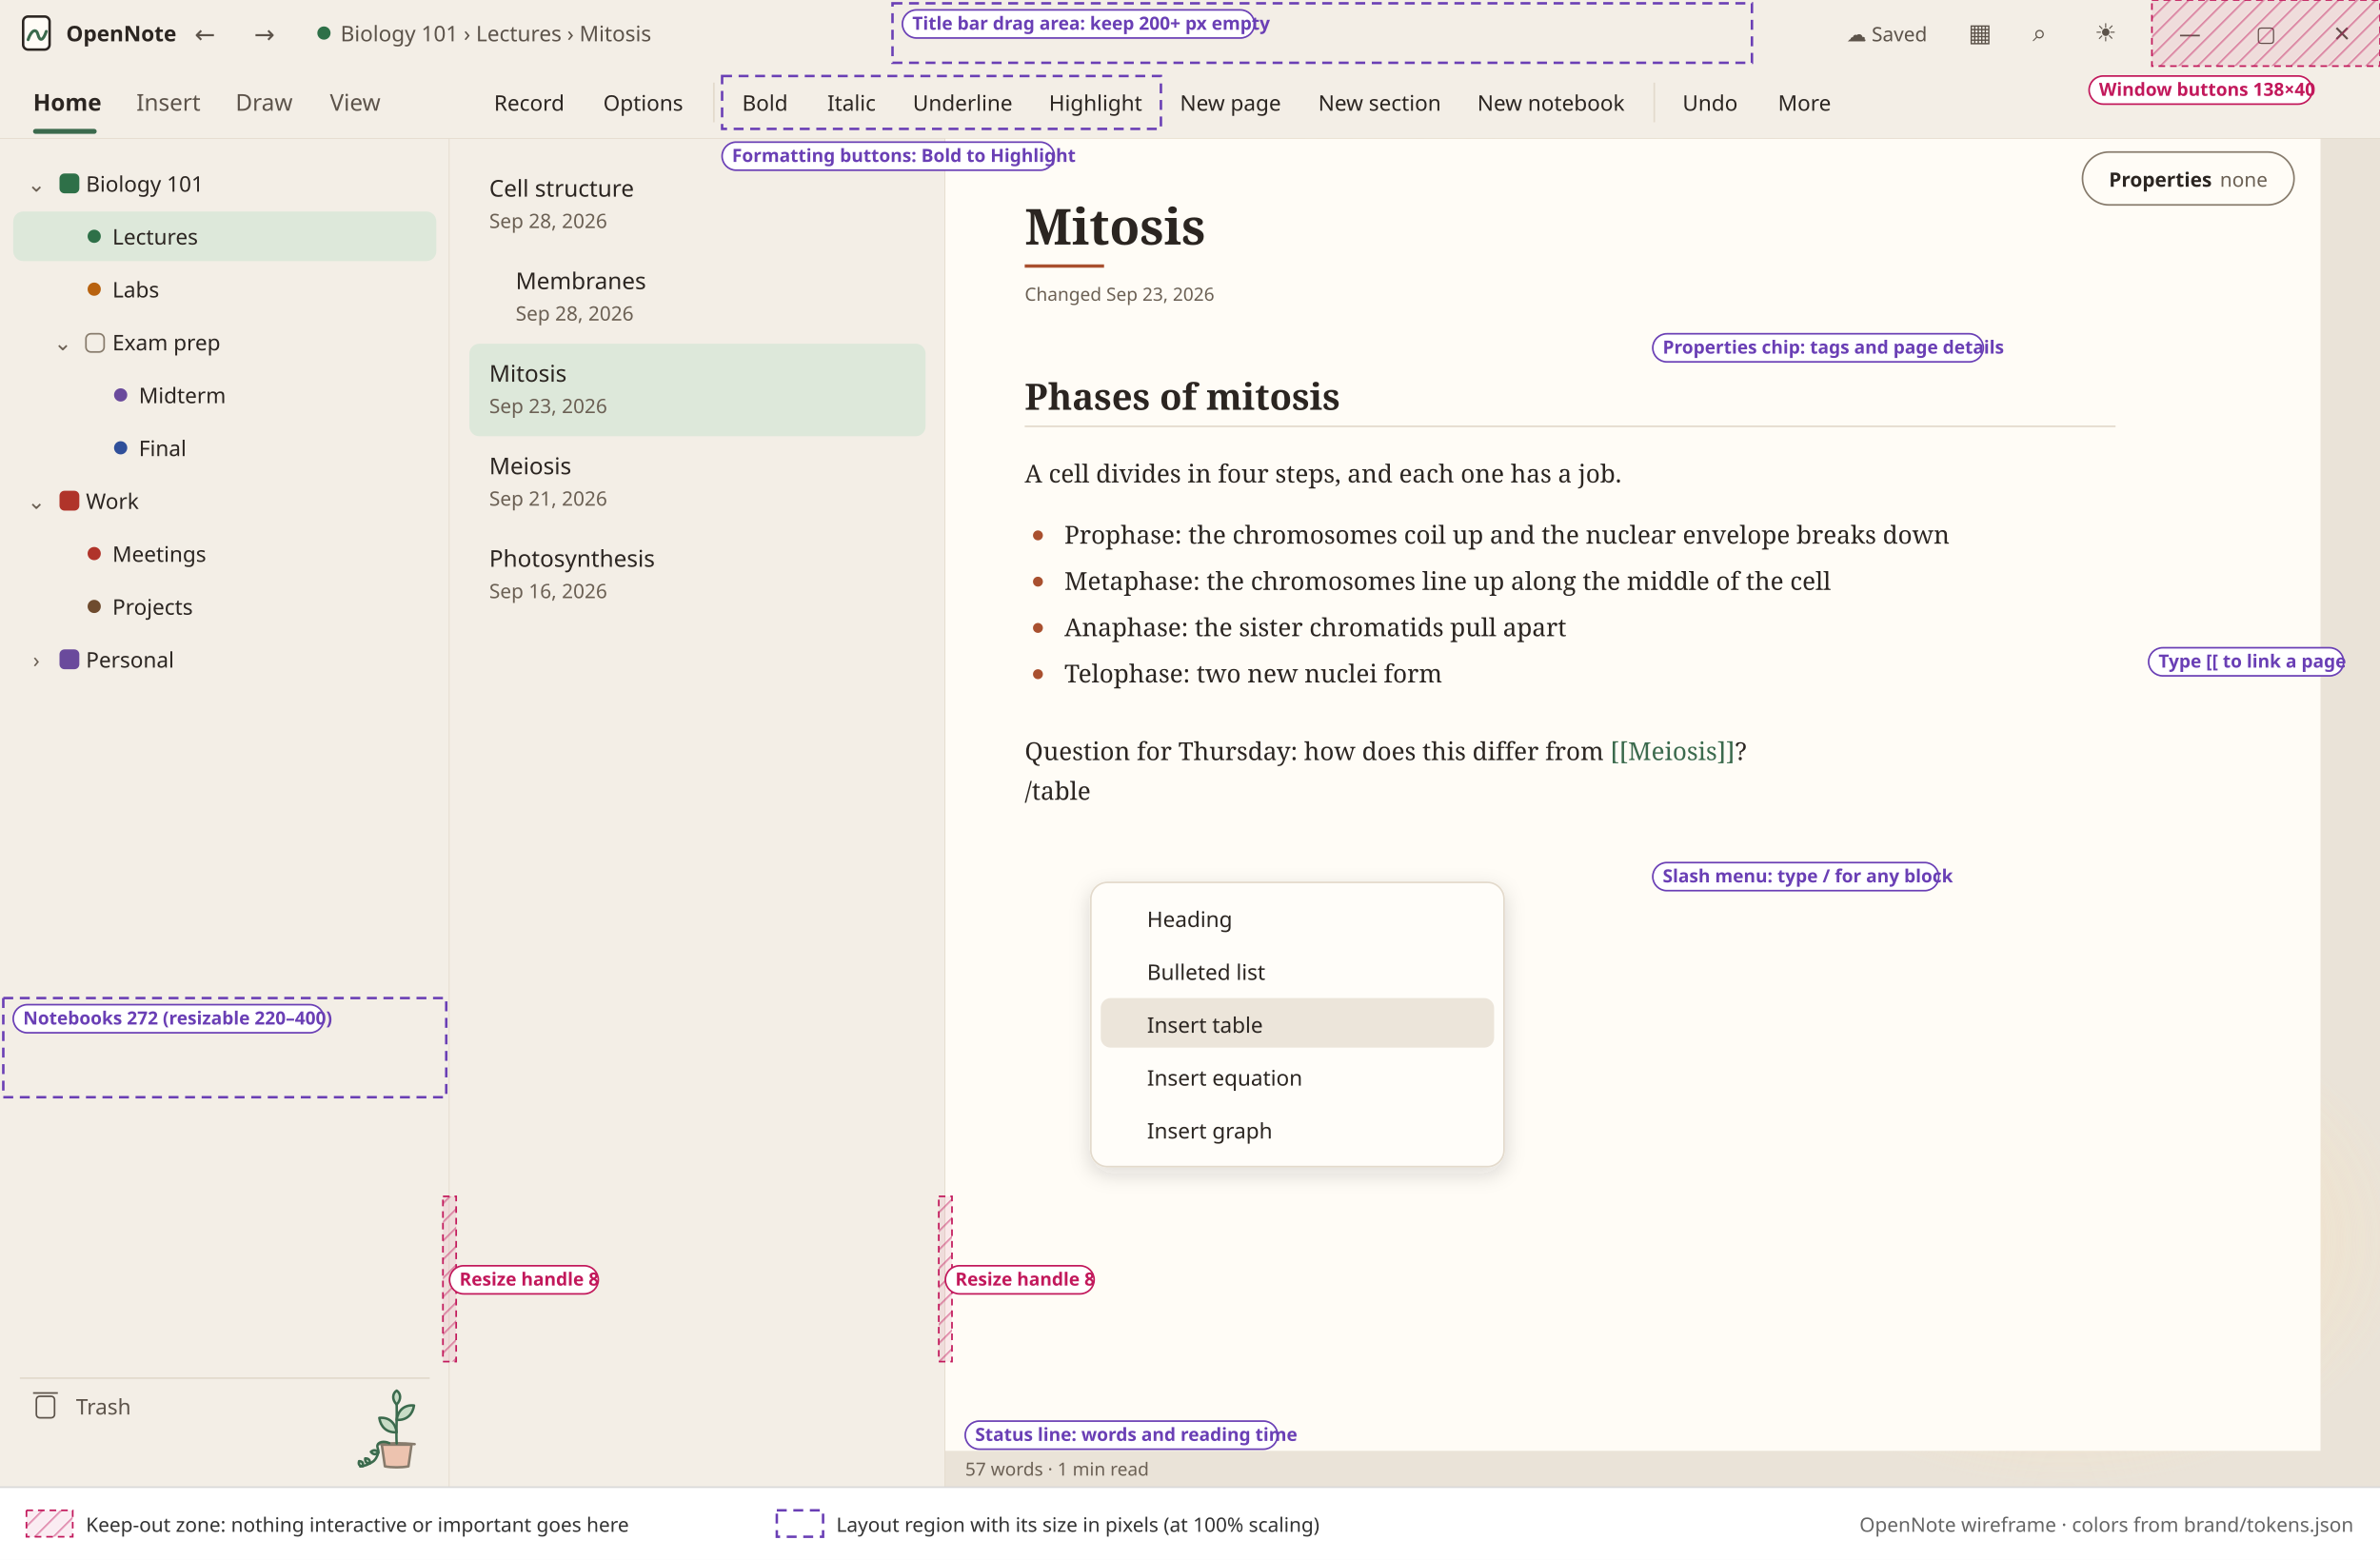
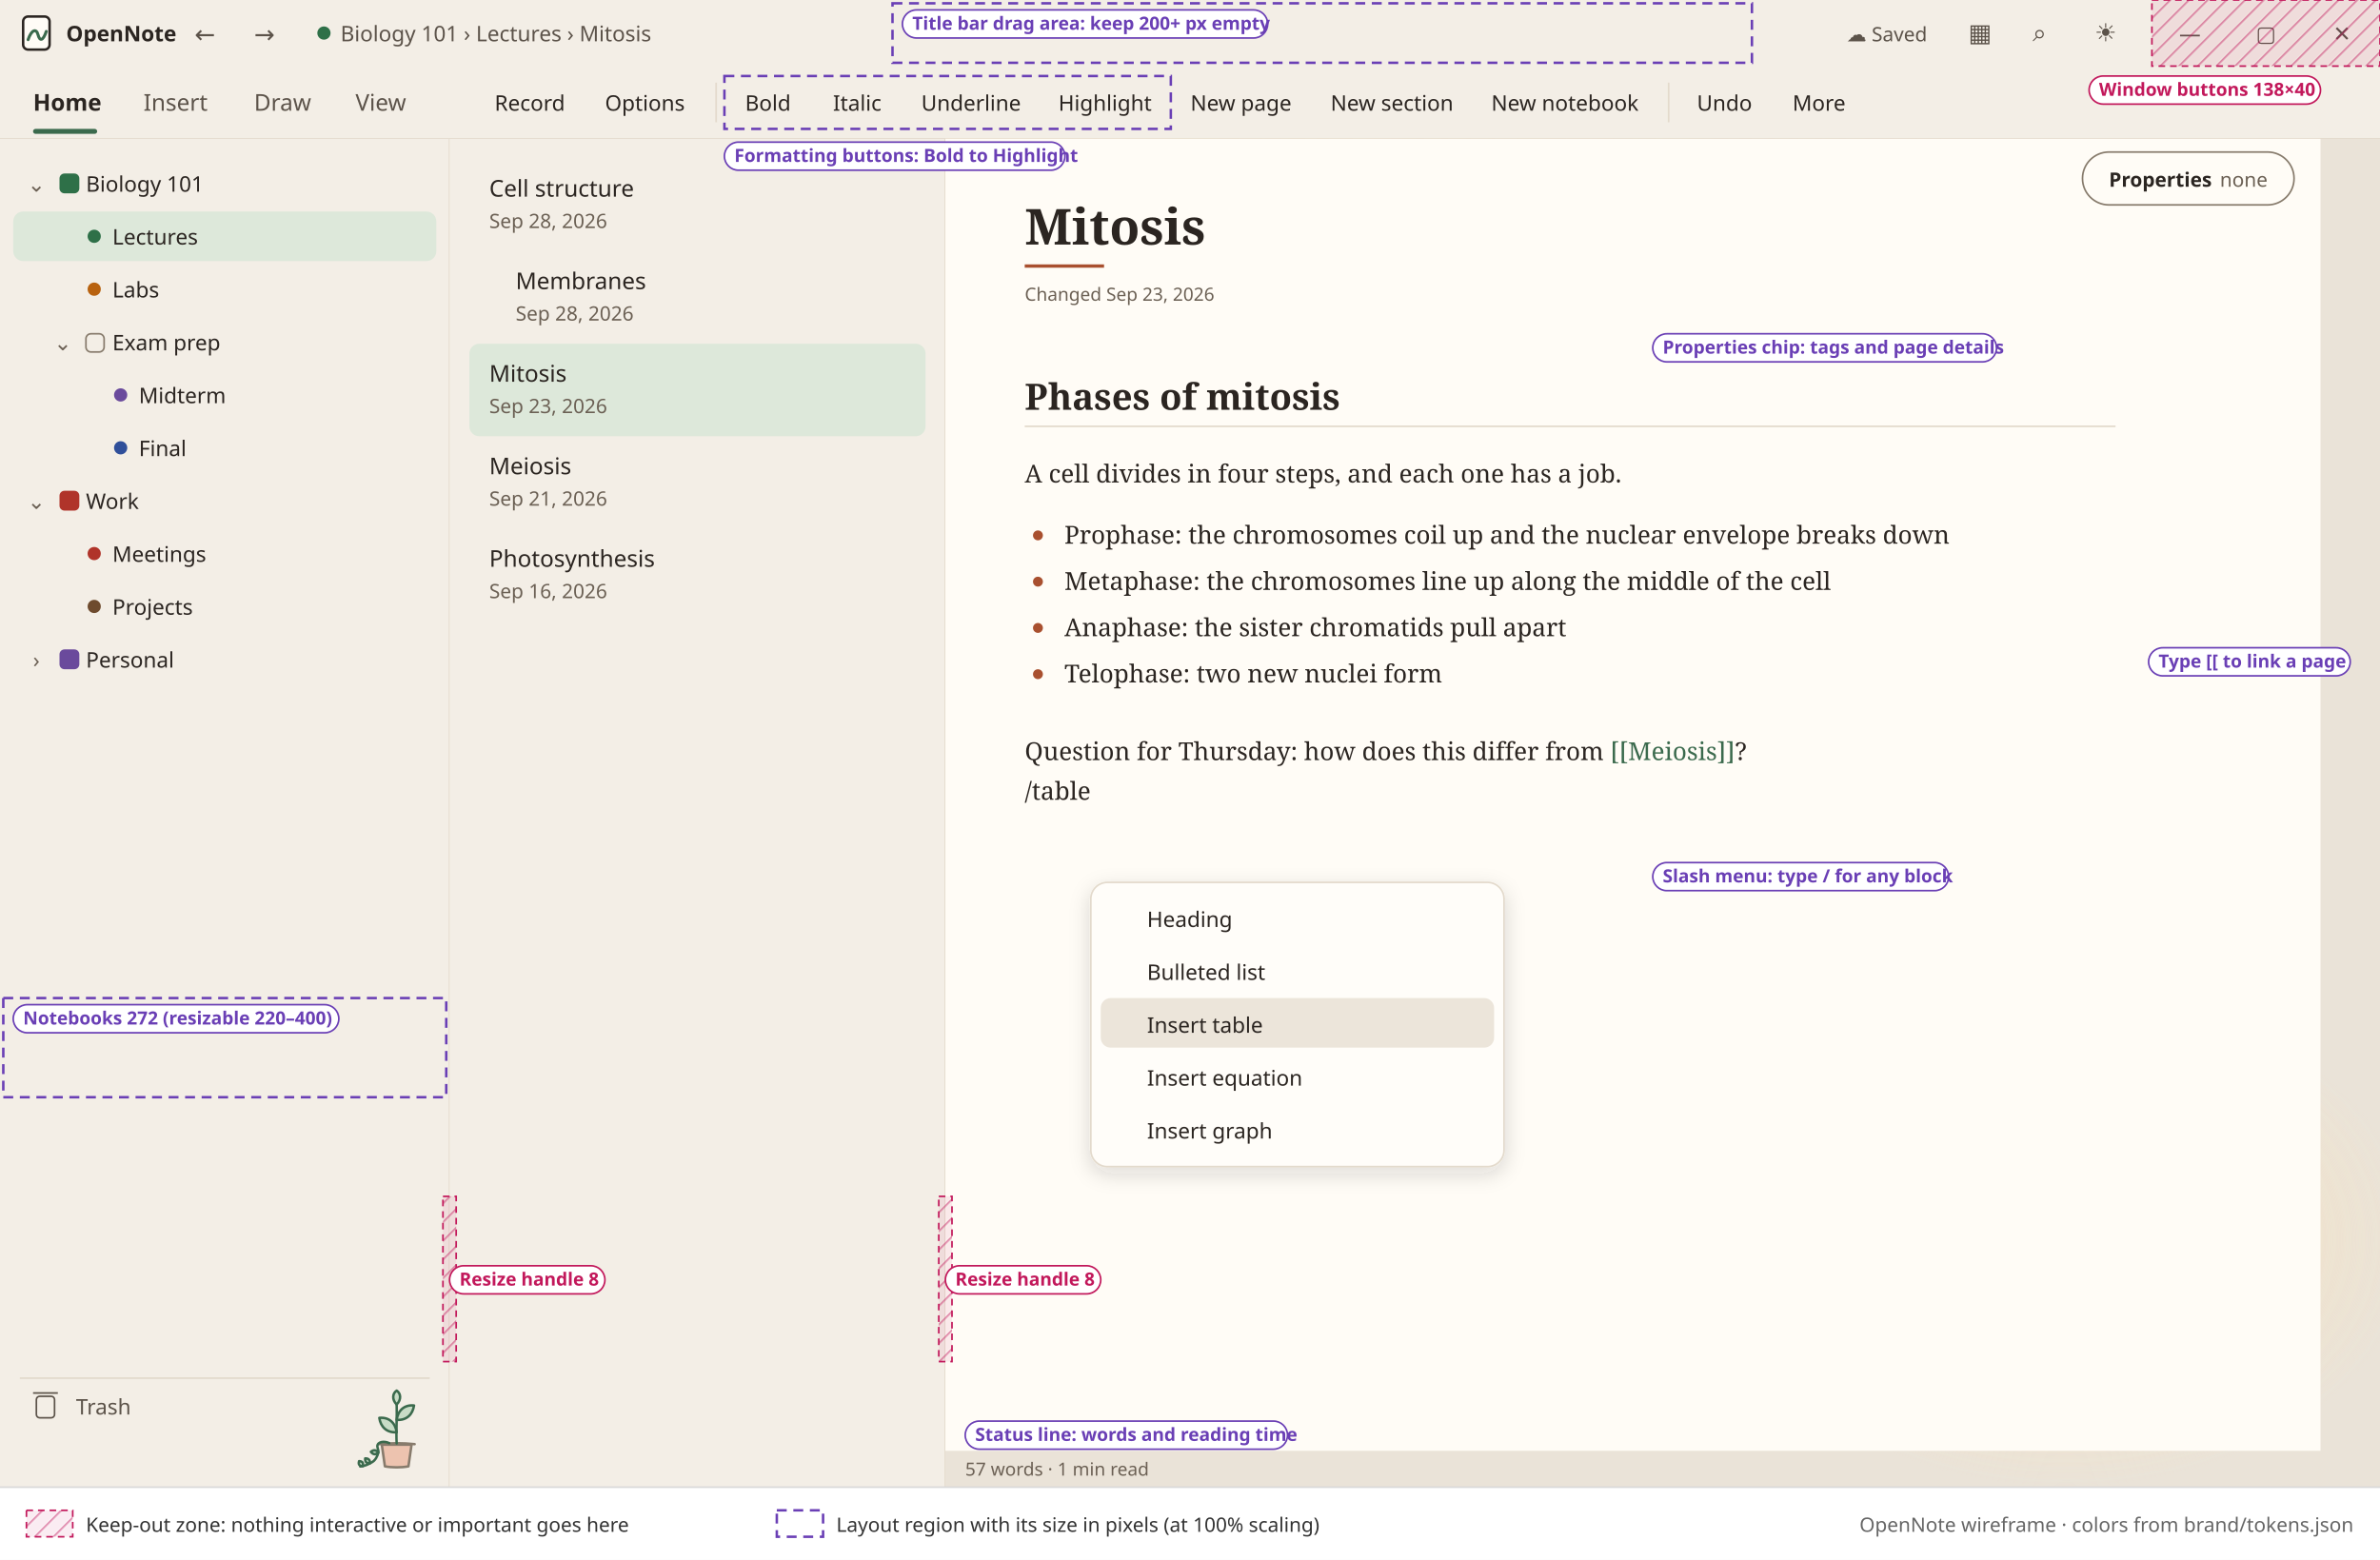
<svg xmlns="http://www.w3.org/2000/svg" viewBox="0 0 1440 944" width="1440" height="944" role="img">
  <defs>
    <pattern id="hatch" width="8" height="8" patternUnits="userSpaceOnUse" patternTransform="rotate(45)">
      <rect width="8" height="8" fill="#C2185B" fill-opacity="0.08" />
      <line x1="0" y1="0" x2="0" y2="8" stroke="#C2185B" stroke-opacity="0.45" stroke-width="2" />
    </pattern>
    <filter id="shadow" x="-10%" y="-10%" width="120%" height="130%">
      <feDropShadow dx="0" dy="4" stdDeviation="6" flood-color="#2B2521" flood-opacity="0.16" />
    </filter>
  </defs>
  <rect x="0" y="0" width="1440" height="900" rx="0" fill="#F3EEE6" />
  <rect x="0" y="0" width="1440" height="40" rx="0" fill="#F3EEE6" />
  <rect x="14" y="10" width="16" height="20" rx="3" fill="#FFFCF6" stroke="#2B2521" stroke-width="1.5" />
  <path d="M17 24c2-6 5-7 6-3s3 4 5-2" fill="none" stroke-linecap="round" stroke-linejoin="round" stroke="#3B6A4D" stroke-width="1.8" />
  <text x="40" y="25" font-size="13" font-weight="600" fill="#2B2521" text-anchor="start" font-family="'Atkinson Hyperlegible Next', 'Segoe UI', system-ui, sans-serif">OpenNote</text>
  <text x="124" y="26" font-size="15" font-weight="400" fill="#5C534A" text-anchor="middle" font-family="'Atkinson Hyperlegible Next', 'Segoe UI', system-ui, sans-serif">←</text>
  <text x="160" y="26" font-size="15" font-weight="400" fill="#5C534A" text-anchor="middle" font-family="'Atkinson Hyperlegible Next', 'Segoe UI', system-ui, sans-serif">→</text>
  <circle cx="196" cy="20" r="4" fill="#2E7048" />
  <text x="206" y="25" font-size="13" font-weight="400" fill="#5C534A" text-anchor="start" font-family="'Atkinson Hyperlegible Next', 'Segoe UI', system-ui, sans-serif">Biology 101 › Lectures › Mitosis</text>
  <text x="1166" y="25" font-size="12" font-weight="400" fill="#5C534A" text-anchor="end" font-family="'Atkinson Hyperlegible Next', 'Segoe UI', system-ui, sans-serif">☁ Saved</text>
  <text x="1198" y="25" font-size="15" font-weight="400" fill="#5C534A" text-anchor="middle" font-family="'Atkinson Hyperlegible Next', 'Segoe UI', system-ui, sans-serif">▦</text>
  <text x="1234" y="25" font-size="15" font-weight="400" fill="#5C534A" text-anchor="middle" font-family="'Atkinson Hyperlegible Next', 'Segoe UI', system-ui, sans-serif">⌕</text>
  <text x="1274" y="25" font-size="15" font-weight="400" fill="#5C534A" text-anchor="middle" font-family="'Atkinson Hyperlegible Next', 'Segoe UI', system-ui, sans-serif">☀</text>
  <text x="1325" y="25" font-size="13" font-weight="400" fill="#5C534A" text-anchor="middle" font-family="'Atkinson Hyperlegible Next', 'Segoe UI', system-ui, sans-serif">—</text>
  <text x="1371" y="25" font-size="13" font-weight="400" fill="#5C534A" text-anchor="middle" font-family="'Atkinson Hyperlegible Next', 'Segoe UI', system-ui, sans-serif">▢</text>
  <text x="1417" y="25" font-size="13" font-weight="400" fill="#5C534A" text-anchor="middle" font-family="'Atkinson Hyperlegible Next', 'Segoe UI', system-ui, sans-serif">✕</text>
  <rect x="0" y="40" width="1440" height="44" rx="0" fill="#F3EEE6" />
  <line x1="0" y1="84" x2="1440" y2="84" stroke="#E3DACC" />
  <text x="20" y="67" font-size="14" font-weight="600" fill="#2B2521" text-anchor="start" font-family="'Atkinson Hyperlegible Next', 'Segoe UI', system-ui, sans-serif">Home</text>
-   <rect x="20" y="78" width="38.5" height="3" rx="1.5" fill="#3B6A4D" />
-   <text x="82.5" y="67" font-size="14" font-weight="400" fill="#5C534A" text-anchor="start" font-family="'Atkinson Hyperlegible Next', 'Segoe UI', system-ui, sans-serif">Insert</text>
-   <text x="142.5" y="67" font-size="14" font-weight="400" fill="#5C534A" text-anchor="start" font-family="'Atkinson Hyperlegible Next', 'Segoe UI', system-ui, sans-serif">Draw</text>
-   <text x="199.6" y="67" font-size="14" font-weight="400" fill="#5C534A" text-anchor="start" font-family="'Atkinson Hyperlegible Next', 'Segoe UI', system-ui, sans-serif">View</text>
-   <g data-fit="6" data-center="both">
-     <rect x="290" y="48" width="60.4" height="28" rx="8" fill="none" />
-     <text x="320.2" y="67" font-size="13" font-weight="400" fill="#2B2521" text-anchor="middle" font-family="'Atkinson Hyperlegible Next', 'Segoe UI', system-ui, sans-serif">Record</text>
-   </g>
-   <g data-fit="6" data-center="both">
-     <rect x="356.4" y="48" width="65.5" height="28" rx="8" fill="none" />
-     <text x="389.15" y="67" font-size="13" font-weight="400" fill="#2B2521" text-anchor="middle" font-family="'Atkinson Hyperlegible Next', 'Segoe UI', system-ui, sans-serif">Options</text>
-   </g>
-   <line x1="431.9" y1="50" x2="431.9" y2="74" stroke="#E3DACC" />
-   <g data-fit="6" data-center="both">
-     <rect x="439.9" y="48" width="45.9" height="28" rx="8" fill="none" />
-     <text x="462.85" y="67" font-size="13" font-weight="400" fill="#2B2521" text-anchor="middle" font-family="'Atkinson Hyperlegible Next', 'Segoe UI', system-ui, sans-serif">Bold</text>
-   </g>
-   <g data-fit="6" data-center="both">
-     <rect x="491.8" y="48" width="46.8" height="28" rx="8" fill="none" />
-     <text x="515.2" y="67" font-size="13" font-weight="400" fill="#2B2521" text-anchor="middle" font-family="'Atkinson Hyperlegible Next', 'Segoe UI', system-ui, sans-serif">Italic</text>
-   </g>
-   <g data-fit="6" data-center="both">
-     <rect x="544.6" y="48" width="75.7" height="28" rx="8" fill="none" />
-     <text x="582.45" y="67" font-size="13" font-weight="400" fill="#2B2521" text-anchor="middle" font-family="'Atkinson Hyperlegible Next', 'Segoe UI', system-ui, sans-serif">Underline</text>
-   </g>
-   <g data-fit="6" data-center="both">
-     <rect x="626.3" y="48" width="73.1" height="28" rx="8" fill="none" />
-     <text x="662.85" y="67" font-size="13" font-weight="400" fill="#2B2521" text-anchor="middle" font-family="'Atkinson Hyperlegible Next', 'Segoe UI', system-ui, sans-serif">Highlight</text>
-   </g>
-   <g data-fit="6" data-center="both">
-     <rect x="705.4" y="48" width="78.2" height="28" rx="8" fill="none" />
-     <text x="744.5" y="67" font-size="13" font-weight="400" fill="#2B2521" text-anchor="middle" font-family="'Atkinson Hyperlegible Next', 'Segoe UI', system-ui, sans-serif">New page</text>
-   </g>
-   <g data-fit="6" data-center="both">
-     <rect x="789.6" y="48" width="90.3" height="28" rx="8" fill="none" />
-     <text x="834.75" y="67" font-size="13" font-weight="400" fill="#2B2521" text-anchor="middle" font-family="'Atkinson Hyperlegible Next', 'Segoe UI', system-ui, sans-serif">New section</text>
-   </g>
-   <g data-fit="6" data-center="both">
-     <rect x="885.9" y="48" width="105" height="28" rx="8" fill="none" />
-     <text x="938.4" y="67" font-size="13" font-weight="400" fill="#2B2521" text-anchor="middle" font-family="'Atkinson Hyperlegible Next', 'Segoe UI', system-ui, sans-serif">New notebook</text>
-   </g>
-   <line x1="1000.9" y1="50" x2="1000.9" y2="74" stroke="#E3DACC" />
-   <g data-fit="6" data-center="both">
-     <rect x="1008.9" y="48" width="51.6" height="28" rx="8" fill="none" />
-     <text x="1034.7" y="67" font-size="13" font-weight="400" fill="#2B2521" text-anchor="middle" font-family="'Atkinson Hyperlegible Next', 'Segoe UI', system-ui, sans-serif">Undo</text>
-   </g>
-   <g data-fit="6" data-center="both">
-     <rect x="1066.5" y="48" width="50.6" height="28" rx="8" fill="none" />
-     <text x="1091.8" y="67" font-size="13" font-weight="400" fill="#2B2521" text-anchor="middle" font-family="'Atkinson Hyperlegible Next', 'Segoe UI', system-ui, sans-serif">More</text>
+   <rect x="20" y="78" width="38.8" height="3" rx="1.5" fill="#3B6A4D" />
+   <text x="86.8" y="67" font-size="14" font-weight="400" fill="#5C534A" text-anchor="start" font-family="'Atkinson Hyperlegible Next', 'Segoe UI', system-ui, sans-serif">Insert</text>
+   <text x="153.7" y="67" font-size="14" font-weight="400" fill="#5C534A" text-anchor="start" font-family="'Atkinson Hyperlegible Next', 'Segoe UI', system-ui, sans-serif">Draw</text>
+   <text x="215.1" y="67" font-size="14" font-weight="400" fill="#5C534A" text-anchor="start" font-family="'Atkinson Hyperlegible Next', 'Segoe UI', system-ui, sans-serif">View</text>
+   <g data-fit="6" data-center="both">
+     <rect x="290" y="48" width="61.1" height="28" rx="8" fill="none" />
+     <text x="320.55" y="67" font-size="13" font-weight="400" fill="#2B2521" text-anchor="middle" font-family="'Atkinson Hyperlegible Next', 'Segoe UI', system-ui, sans-serif">Record</text>
+   </g>
+   <g data-fit="6" data-center="both">
+     <rect x="357.1" y="48" width="66.2" height="28" rx="8" fill="none" />
+     <text x="390.2" y="67" font-size="13" font-weight="400" fill="#2B2521" text-anchor="middle" font-family="'Atkinson Hyperlegible Next', 'Segoe UI', system-ui, sans-serif">Options</text>
+   </g>
+   <line x1="433.3" y1="50" x2="433.3" y2="74" stroke="#E3DACC" />
+   <g data-fit="6" data-center="both">
+     <rect x="441.3" y="48" width="46.7" height="28" rx="8" fill="none" />
+     <text x="464.65" y="67" font-size="13" font-weight="400" fill="#2B2521" text-anchor="middle" font-family="'Atkinson Hyperlegible Next', 'Segoe UI', system-ui, sans-serif">Bold</text>
+   </g>
+   <g data-fit="6" data-center="both">
+     <rect x="494" y="48" width="49.3" height="28" rx="8" fill="none" />
+     <text x="518.65" y="67" font-size="13" font-weight="400" fill="#2B2521" text-anchor="middle" font-family="'Atkinson Hyperlegible Next', 'Segoe UI', system-ui, sans-serif">Italic</text>
+   </g>
+   <g data-fit="6" data-center="both">
+     <rect x="549.3" y="48" width="76.5" height="28" rx="8" fill="none" />
+     <text x="587.55" y="67" font-size="13" font-weight="400" fill="#2B2521" text-anchor="middle" font-family="'Atkinson Hyperlegible Next', 'Segoe UI', system-ui, sans-serif">Underline</text>
+   </g>
+   <g data-fit="6" data-center="both">
+     <rect x="631.8" y="48" width="73.6" height="28" rx="8" fill="none" />
+     <text x="668.6" y="67" font-size="13" font-weight="400" fill="#2B2521" text-anchor="middle" font-family="'Atkinson Hyperlegible Next', 'Segoe UI', system-ui, sans-serif">Highlight</text>
+   </g>
+   <g data-fit="6" data-center="both">
+     <rect x="711.4" y="48" width="78.9" height="28" rx="8" fill="none" />
+     <text x="750.85" y="67" font-size="13" font-weight="400" fill="#2B2521" text-anchor="middle" font-family="'Atkinson Hyperlegible Next', 'Segoe UI', system-ui, sans-serif">New page</text>
+   </g>
+   <g data-fit="6" data-center="both">
+     <rect x="796.3" y="48" width="91.8" height="28" rx="8" fill="none" />
+     <text x="842.2" y="67" font-size="13" font-weight="400" fill="#2B2521" text-anchor="middle" font-family="'Atkinson Hyperlegible Next', 'Segoe UI', system-ui, sans-serif">New section</text>
+   </g>
+   <g data-fit="6" data-center="both">
+     <rect x="894.1" y="48" width="105.5" height="28" rx="8" fill="none" />
+     <text x="946.85" y="67" font-size="13" font-weight="400" fill="#2B2521" text-anchor="middle" font-family="'Atkinson Hyperlegible Next', 'Segoe UI', system-ui, sans-serif">New notebook</text>
+   </g>
+   <line x1="1009.6" y1="50" x2="1009.6" y2="74" stroke="#E3DACC" />
+   <g data-fit="6" data-center="both">
+     <rect x="1017.6" y="48" width="51.6" height="28" rx="8" fill="none" />
+     <text x="1043.4" y="67" font-size="13" font-weight="400" fill="#2B2521" text-anchor="middle" font-family="'Atkinson Hyperlegible Next', 'Segoe UI', system-ui, sans-serif">Undo</text>
+   </g>
+   <g data-fit="6" data-center="both">
+     <rect x="1075.2" y="48" width="50.8" height="28" rx="8" fill="none" />
+     <text x="1100.6" y="67" font-size="13" font-weight="400" fill="#2B2521" text-anchor="middle" font-family="'Atkinson Hyperlegible Next', 'Segoe UI', system-ui, sans-serif">More</text>
  </g>
  <rect x="0" y="84" width="272" height="816" rx="0" fill="#F3EEE6" />
  <line x1="272" y1="84" x2="272" y2="900" stroke="#E3DACC" />
  <text x="22" y="116" font-size="13" font-weight="400" fill="#6B6054" text-anchor="middle" font-family="'Atkinson Hyperlegible Next', 'Segoe UI', system-ui, sans-serif">⌄</text>
  <rect x="36" y="105" width="12" height="12" rx="3" fill="#2E7048" />
  <text x="52" y="116" font-size="13" font-weight="400" fill="#2B2521" text-anchor="start" font-family="'Atkinson Hyperlegible Next', 'Segoe UI', system-ui, sans-serif">Biology 101</text>
  <rect x="8" y="128" width="256" height="30" rx="6" fill="#DDE8DA" />
  <circle cx="57" cy="143" r="4" fill="#2E7048" />
  <text x="68" y="148" font-size="13" font-weight="400" fill="#2B2521" text-anchor="start" font-family="'Atkinson Hyperlegible Next', 'Segoe UI', system-ui, sans-serif">Lectures</text>
  <circle cx="57" cy="175" r="4" fill="#B8620F" />
  <text x="68" y="180" font-size="13" font-weight="400" fill="#2B2521" text-anchor="start" font-family="'Atkinson Hyperlegible Next', 'Segoe UI', system-ui, sans-serif">Labs</text>
  <text x="38" y="212" font-size="13" font-weight="400" fill="#6B6054" text-anchor="middle" font-family="'Atkinson Hyperlegible Next', 'Segoe UI', system-ui, sans-serif">⌄</text>
  <rect x="52" y="202" width="11" height="11" rx="3" fill="none" stroke="#877B6C" stroke-width="1" />
  <text x="68" y="212" font-size="13" font-weight="400" fill="#2B2521" text-anchor="start" font-family="'Atkinson Hyperlegible Next', 'Segoe UI', system-ui, sans-serif">Exam prep</text>
  <circle cx="73" cy="239" r="4" fill="#6A4A9C" />
  <text x="84" y="244" font-size="13" font-weight="400" fill="#2B2521" text-anchor="start" font-family="'Atkinson Hyperlegible Next', 'Segoe UI', system-ui, sans-serif">Midterm</text>
  <circle cx="73" cy="271" r="4" fill="#2F4F9A" />
  <text x="84" y="276" font-size="13" font-weight="400" fill="#2B2521" text-anchor="start" font-family="'Atkinson Hyperlegible Next', 'Segoe UI', system-ui, sans-serif">Final</text>
  <text x="22" y="308" font-size="13" font-weight="400" fill="#6B6054" text-anchor="middle" font-family="'Atkinson Hyperlegible Next', 'Segoe UI', system-ui, sans-serif">⌄</text>
  <rect x="36" y="297" width="12" height="12" rx="3" fill="#B0342A" />
  <text x="52" y="308" font-size="13" font-weight="400" fill="#2B2521" text-anchor="start" font-family="'Atkinson Hyperlegible Next', 'Segoe UI', system-ui, sans-serif">Work</text>
  <circle cx="57" cy="335" r="4" fill="#B0342A" />
  <text x="68" y="340" font-size="13" font-weight="400" fill="#2B2521" text-anchor="start" font-family="'Atkinson Hyperlegible Next', 'Segoe UI', system-ui, sans-serif">Meetings</text>
  <circle cx="57" cy="367" r="4" fill="#6E4B2E" />
  <text x="68" y="372" font-size="13" font-weight="400" fill="#2B2521" text-anchor="start" font-family="'Atkinson Hyperlegible Next', 'Segoe UI', system-ui, sans-serif">Projects</text>
  <text x="22" y="404" font-size="13" font-weight="400" fill="#6B6054" text-anchor="middle" font-family="'Atkinson Hyperlegible Next', 'Segoe UI', system-ui, sans-serif">›</text>
  <rect x="36" y="393" width="12" height="12" rx="3" fill="#6A4A9C" />
  <text x="52" y="404" font-size="13" font-weight="400" fill="#2B2521" text-anchor="start" font-family="'Atkinson Hyperlegible Next', 'Segoe UI', system-ui, sans-serif">Personal</text>
  <line x1="12" y1="834" x2="260" y2="834" stroke="#E3DACC" />
  <rect x="22" y="845" width="11" height="13" rx="2" fill="none" stroke="#5C534A" stroke-width="1" />
  <line x1="20" y1="843" x2="35" y2="843" stroke="#5C534A" />
  <text x="46" y="856" font-size="13" font-weight="400" fill="#5C534A" text-anchor="start" font-family="'Atkinson Hyperlegible Next', 'Segoe UI', system-ui, sans-serif">Trash</text>
  <g data-part="plant-pot" fill="none" stroke="#877B6C" stroke-linecap="round" stroke-linejoin="round">
    <g data-part="plant" transform="translate(216 840.5063) scale(0.75)" stroke-width="2">
      <path d="M20 45H44L41.5 62.5C36 63.6 28 63.6 22.5 62.5Z" fill="#EDC3AF" data-part="pot" />
      <path d="M17.5 44.6C28 43.6 37 43.6 46.5 44.6" />
      <path d="M32 44C31.4 34 32.4 23 32 12" stroke="#3B6A4D" />
      <path d="M26 43.8C22 41.8 16.6 42.6 16.4 46.2 16.6 48.6 17.6 49.8 17.2 51.4 16.6 54 15 57.4 12.4 59 9 61 6 62.4 2.6 62.6" stroke="#3B6A4D" />
      <path d="M32 35C24 35.6 19 30.6 18 23.4 26 22.6 31 27.6 32 35Z" fill="#C8DCC6" stroke="#3B6A4D" />
      <path d="M32 25C40 25.6 45 20.6 46 13.4 38 12.6 33 17.6 32 25Z" fill="#C8DCC6" stroke="#3B6A4D" />
      <path d="M32 12.6C28 8.6 28.6 3.6 32 1.4 35.4 3.6 36 8.6 32 12.6Z" fill="#C8DCC6" stroke="#3B6A4D" />
      <path d="M17.2 51.4Q14.5 48 11.2 50.8Q14 54.3 17.2 51.4Z" fill="#C8DCC6" stroke="#3B6A4D" />
      <path d="M10.4 60.1Q10.7 56 6.6 56.1Q6.3 60.2 10.4 60.1Z" fill="#C8DCC6" stroke="#3B6A4D" />
      <path d="M4.6 62.4Q5.8 58.5 1.7 58.3Q0.5 62.2 4.6 62.4Z" fill="#C8DCC6" stroke="#3B6A4D" />
    </g>
  </g>
  <rect x="272" y="84" width="300" height="816" rx="0" fill="#F3EEE6" />
  <line x1="572" y1="84" x2="572" y2="900" stroke="#E3DACC" />
  <text x="296" y="119" font-size="14" font-weight="500" fill="#2B2521" text-anchor="start" font-family="'Atkinson Hyperlegible Next', 'Segoe UI', system-ui, sans-serif">Cell structure</text>
  <text x="296" y="138" font-size="12" font-weight="400" fill="#6B6054" text-anchor="start" font-family="'Atkinson Hyperlegible Next', 'Segoe UI', system-ui, sans-serif">Sep 28, 2026</text>
  <text x="312" y="175" font-size="14" font-weight="500" fill="#2B2521" text-anchor="start" font-family="'Atkinson Hyperlegible Next', 'Segoe UI', system-ui, sans-serif">Membranes</text>
  <text x="312" y="194" font-size="12" font-weight="400" fill="#6B6054" text-anchor="start" font-family="'Atkinson Hyperlegible Next', 'Segoe UI', system-ui, sans-serif">Sep 28, 2026</text>
  <rect x="284" y="208" width="276" height="56" rx="6" fill="#DDE8DA" />
  <text x="296" y="231" font-size="14" font-weight="500" fill="#2B2521" text-anchor="start" font-family="'Atkinson Hyperlegible Next', 'Segoe UI', system-ui, sans-serif">Mitosis</text>
  <text x="296" y="250" font-size="12" font-weight="400" fill="#6B6054" text-anchor="start" font-family="'Atkinson Hyperlegible Next', 'Segoe UI', system-ui, sans-serif">Sep 23, 2026</text>
  <text x="296" y="287" font-size="14" font-weight="500" fill="#2B2521" text-anchor="start" font-family="'Atkinson Hyperlegible Next', 'Segoe UI', system-ui, sans-serif">Meiosis</text>
  <text x="296" y="306" font-size="12" font-weight="400" fill="#6B6054" text-anchor="start" font-family="'Atkinson Hyperlegible Next', 'Segoe UI', system-ui, sans-serif">Sep 21, 2026</text>
  <text x="296" y="343" font-size="14" font-weight="500" fill="#2B2521" text-anchor="start" font-family="'Atkinson Hyperlegible Next', 'Segoe UI', system-ui, sans-serif">Photosynthesis</text>
  <text x="296" y="362" font-size="12" font-weight="400" fill="#6B6054" text-anchor="start" font-family="'Atkinson Hyperlegible Next', 'Segoe UI', system-ui, sans-serif">Sep 16, 2026</text>
  <defs>
    <radialGradient id="ambient14" cx="0" cy="0" r="1" gradientUnits="userSpaceOnUse" gradientTransform="translate(572 84) scale(608 653)">
      <stop offset="0" stop-color="#FFF0D4" />
      <stop offset="1" stop-color="#FFF0D4" stop-opacity="0" />
    </radialGradient>
    <radialGradient id="ambient14p">
      <stop offset="0" stop-color="#FCE4B8" />
      <stop offset="1" stop-color="#FCE4B8" stop-opacity="0" />
    </radialGradient>
  </defs>
  <rect x="572" y="84" width="868" height="816" rx="0" fill="#EAE3D8" />
  <rect x="572" y="84" width="868" height="816" fill="url(#ambient14)" />
  <ellipse cx="1250" cy="750" rx="210" ry="150" fill="url(#ambient14p)" opacity="0.9" />
  <rect x="572" y="84" width="832" height="794" rx="0" fill="#FFFCF6" />
  <text x="584" y="893" font-size="11" font-weight="400" fill="#6B6054" text-anchor="start" font-family="'Atkinson Hyperlegible Next', 'Segoe UI', system-ui, sans-serif">57 words · 1 min read</text>
  <rect x="1260" y="92" width="128" height="32" rx="16" fill="#FFFCF6" stroke="#877B6C" stroke-width="1" />
  <text x="1276" y="113" font-size="12" font-weight="600" fill="#2B2521" text-anchor="start" font-family="'Atkinson Hyperlegible Next', 'Segoe UI', system-ui, sans-serif">Properties</text>
  <text x="1372" y="113" font-size="12" font-weight="400" fill="#6B6054" text-anchor="end" font-family="'Atkinson Hyperlegible Next', 'Segoe UI', system-ui, sans-serif">none</text>
  <text x="620" y="148" font-size="30" font-weight="700" fill="#2B2521" text-anchor="start" font-family="Literata, Cambria, Georgia, serif">Mitosis</text>
  <rect x="620" y="160" width="48" height="2" rx="0" fill="#A9502F" />
  <text x="620" y="182" font-size="11" font-weight="400" fill="#6B6054" text-anchor="start" font-family="'Atkinson Hyperlegible Next', 'Segoe UI', system-ui, sans-serif">Changed Sep 23, 2026</text>
  <text x="620" y="248" font-size="22" font-weight="700" fill="#2B2521" text-anchor="start" font-family="Literata, Cambria, Georgia, serif">Phases of mitosis</text>
  <line x1="620" y1="258" x2="1280" y2="258" stroke="#E3DACC" />
  <text x="620" y="292" font-size="15" font-weight="400" fill="#2B2521" text-anchor="start" font-family="Literata, Cambria, Georgia, serif">A cell divides in four steps, and each one has a job.</text>
  <circle cx="628" cy="324" r="3" fill="#A9502F" />
  <text x="644" y="329" font-size="15" font-weight="400" fill="#2B2521" text-anchor="start" font-family="Literata, Cambria, Georgia, serif">Prophase: the chromosomes coil up and the nuclear envelope breaks down</text>
  <circle cx="628" cy="352" r="3" fill="#A9502F" />
  <text x="644" y="357" font-size="15" font-weight="400" fill="#2B2521" text-anchor="start" font-family="Literata, Cambria, Georgia, serif">Metaphase: the chromosomes line up along the middle of the cell</text>
  <circle cx="628" cy="380" r="3" fill="#A9502F" />
  <text x="644" y="385" font-size="15" font-weight="400" fill="#2B2521" text-anchor="start" font-family="Literata, Cambria, Georgia, serif">Anaphase: the sister chromatids pull apart</text>
  <circle cx="628" cy="408" r="3" fill="#A9502F" />
  <text x="644" y="413" font-size="15" font-weight="400" fill="#2B2521" text-anchor="start" font-family="Literata, Cambria, Georgia, serif">Telophase: two new nuclei form</text>
  <text x="620" y="460" font-size="15" font-weight="400" fill="#2B2521" text-anchor="start" font-family="Literata, Cambria, Georgia, serif">Question for Thursday: how does this differ from <tspan fill="#3B6A4D">[[Meiosis]]</tspan>?</text>
  <text x="620" y="484" font-size="15" font-weight="400" fill="#2B2521" text-anchor="start" font-family="Literata, Cambria, Georgia, serif">/table</text>
  <rect x="660" y="534" width="250" height="172" rx="10" fill="#FFFDF9" stroke="#E3DACC" stroke-width="1" filter="url(#shadow)" />
  <text x="694" y="561" font-size="13" font-weight="400" fill="#2B2521" text-anchor="start" font-family="'Atkinson Hyperlegible Next', 'Segoe UI', system-ui, sans-serif">Heading</text>
  <text x="694" y="593" font-size="13" font-weight="400" fill="#2B2521" text-anchor="start" font-family="'Atkinson Hyperlegible Next', 'Segoe UI', system-ui, sans-serif">Bulleted list</text>
  <rect x="666" y="604" width="238" height="30" rx="6" fill="#ECE5DA" />
  <text x="694" y="625" font-size="13" font-weight="400" fill="#2B2521" text-anchor="start" font-family="'Atkinson Hyperlegible Next', 'Segoe UI', system-ui, sans-serif">Insert table</text>
  <text x="694" y="657" font-size="13" font-weight="400" fill="#2B2521" text-anchor="start" font-family="'Atkinson Hyperlegible Next', 'Segoe UI', system-ui, sans-serif">Insert equation</text>
  <text x="694" y="689" font-size="13" font-weight="400" fill="#2B2521" text-anchor="start" font-family="'Atkinson Hyperlegible Next', 'Segoe UI', system-ui, sans-serif">Insert graph</text>
  <g pointer-events="none">
    <rect x="1302" y="0" width="138" height="40" rx="0" fill="url(#hatch)" stroke="#C2185B" stroke-width="1" stroke-dasharray="4 3" />
  </g>
  <g data-fit="4" pointer-events="none">
-     <rect x="1264" y="46" width="135" height="17" rx="8.5" fill="#FFFFFF" stroke="#C2185B" stroke-width="1" />
+     <rect x="1264" y="46" width="140" height="17" rx="8.5" fill="#FFFFFF" stroke="#C2185B" stroke-width="1" />
    <text x="1270" y="58" font-size="11" font-weight="600" fill="#C2185B" text-anchor="start" font-family="'Atkinson Hyperlegible Next', 'Segoe UI', system-ui, sans-serif">Window buttons 138×40</text>
  </g>
  <g pointer-events="none">
    <rect x="540" y="2" width="520" height="36" rx="0" fill="none" stroke="#6A3FB5" stroke-width="1.5" stroke-dasharray="6 4" />
  </g>
  <g data-fit="4" pointer-events="none">
-     <rect x="546" y="6" width="213" height="17" rx="8.5" fill="#FFFFFF" stroke="#6A3FB5" stroke-width="1" />
+     <rect x="546" y="6" width="221" height="17" rx="8.5" fill="#FFFFFF" stroke="#6A3FB5" stroke-width="1" />
    <text x="552" y="18" font-size="11" font-weight="600" fill="#6A3FB5" text-anchor="start" font-family="'Atkinson Hyperlegible Next', 'Segoe UI', system-ui, sans-serif">Title bar drag area: keep 200+ px empty</text>
  </g>
  <g pointer-events="none">
    <rect x="2" y="604" width="268" height="60" rx="0" fill="none" stroke="#6A3FB5" stroke-width="1.5" stroke-dasharray="6 4" />
  </g>
  <g data-fit="4" pointer-events="none">
-     <rect x="8" y="608" width="188" height="17" rx="8.5" fill="#FFFFFF" stroke="#6A3FB5" stroke-width="1" />
+     <rect x="8" y="608" width="197" height="17" rx="8.5" fill="#FFFFFF" stroke="#6A3FB5" stroke-width="1" />
    <text x="14" y="620" font-size="11" font-weight="600" fill="#6A3FB5" text-anchor="start" font-family="'Atkinson Hyperlegible Next', 'Segoe UI', system-ui, sans-serif">Notebooks 272 (resizable 220–400)</text>
  </g>
  <g pointer-events="none">
    <rect x="268" y="724" width="8" height="100" rx="0" fill="url(#hatch)" stroke="#C2185B" stroke-width="1" stroke-dasharray="4 3" />
  </g>
  <g data-fit="4" pointer-events="none">
-     <rect x="272" y="766" width="90" height="17" rx="8.5" fill="#FFFFFF" stroke="#C2185B" stroke-width="1" />
+     <rect x="272" y="766" width="94" height="17" rx="8.5" fill="#FFFFFF" stroke="#C2185B" stroke-width="1" />
    <text x="278" y="778" font-size="11" font-weight="600" fill="#C2185B" text-anchor="start" font-family="'Atkinson Hyperlegible Next', 'Segoe UI', system-ui, sans-serif">Resize handle 8</text>
  </g>
  <g pointer-events="none">
    <rect x="568" y="724" width="8" height="100" rx="0" fill="url(#hatch)" stroke="#C2185B" stroke-width="1" stroke-dasharray="4 3" />
  </g>
  <g data-fit="4" pointer-events="none">
-     <rect x="572" y="766" width="90" height="17" rx="8.5" fill="#FFFFFF" stroke="#C2185B" stroke-width="1" />
+     <rect x="572" y="766" width="94" height="17" rx="8.5" fill="#FFFFFF" stroke="#C2185B" stroke-width="1" />
    <text x="578" y="778" font-size="11" font-weight="600" fill="#C2185B" text-anchor="start" font-family="'Atkinson Hyperlegible Next', 'Segoe UI', system-ui, sans-serif">Resize handle 8</text>
  </g>
  <g pointer-events="none">
-     <rect x="436.9" y="46" width="265.5" height="32" rx="0" fill="none" stroke="#6A3FB5" stroke-width="1.5" stroke-dasharray="6 4" />
-   </g>
-   <g data-fit="4" pointer-events="none">
-     <rect x="436.9" y="86" width="201" height="17" rx="8.5" fill="#FFFFFF" stroke="#6A3FB5" stroke-width="1" />
-     <text x="442.9" y="98" font-size="11" font-weight="600" fill="#6A3FB5" text-anchor="start" font-family="'Atkinson Hyperlegible Next', 'Segoe UI', system-ui, sans-serif">Formatting buttons: Bold to Highlight</text>
-   </g>
-   <g data-fit="4" pointer-events="none">
-     <rect x="1000" y="202" width="200" height="17" rx="8.5" fill="#FFFFFF" stroke="#6A3FB5" stroke-width="1" />
+     <rect x="438.3" y="46" width="270.1" height="32" rx="0" fill="none" stroke="#6A3FB5" stroke-width="1.5" stroke-dasharray="6 4" />
+   </g>
+   <g data-fit="4" pointer-events="none">
+     <rect x="438.3" y="86" width="206" height="17" rx="8.5" fill="#FFFFFF" stroke="#6A3FB5" stroke-width="1" />
+     <text x="444.3" y="98" font-size="11" font-weight="600" fill="#6A3FB5" text-anchor="start" font-family="'Atkinson Hyperlegible Next', 'Segoe UI', system-ui, sans-serif">Formatting buttons: Bold to Highlight</text>
+   </g>
+   <g data-fit="4" pointer-events="none">
+     <rect x="1000" y="202" width="208" height="17" rx="8.5" fill="#FFFFFF" stroke="#6A3FB5" stroke-width="1" />
    <text x="1006" y="214" font-size="11" font-weight="600" fill="#6A3FB5" text-anchor="start" font-family="'Atkinson Hyperlegible Next', 'Segoe UI', system-ui, sans-serif">Properties chip: tags and page details</text>
  </g>
  <g data-fit="4" pointer-events="none">
-     <rect x="1000" y="522" width="173" height="17" rx="8.5" fill="#FFFFFF" stroke="#6A3FB5" stroke-width="1" />
+     <rect x="1000" y="522" width="179" height="17" rx="8.5" fill="#FFFFFF" stroke="#6A3FB5" stroke-width="1" />
    <text x="1006" y="534" font-size="11" font-weight="600" fill="#6A3FB5" text-anchor="start" font-family="'Atkinson Hyperlegible Next', 'Segoe UI', system-ui, sans-serif">Slash menu: type / for any block</text>
  </g>
  <g data-fit="4" pointer-events="none">
-     <rect x="1300" y="392" width="118" height="17" rx="8.5" fill="#FFFFFF" stroke="#6A3FB5" stroke-width="1" />
+     <rect x="1300" y="392" width="122" height="17" rx="8.5" fill="#FFFFFF" stroke="#6A3FB5" stroke-width="1" />
    <text x="1306" y="404" font-size="11" font-weight="600" fill="#6A3FB5" text-anchor="start" font-family="'Atkinson Hyperlegible Next', 'Segoe UI', system-ui, sans-serif">Type [[ to link a page</text>
  </g>
  <g data-fit="4" pointer-events="none">
-     <rect x="584" y="860" width="189" height="17" rx="8.5" fill="#FFFFFF" stroke="#6A3FB5" stroke-width="1" />
+     <rect x="584" y="860" width="195" height="17" rx="8.5" fill="#FFFFFF" stroke="#6A3FB5" stroke-width="1" />
    <text x="590" y="872" font-size="11" font-weight="600" fill="#6A3FB5" text-anchor="start" font-family="'Atkinson Hyperlegible Next', 'Segoe UI', system-ui, sans-serif">Status line: words and reading time</text>
  </g>
  <rect x="0" y="900" width="1440" height="44" rx="0" fill="#FFFFFF" />
  <line x1="0" y1="900" x2="1440" y2="900" stroke="#D9D9D9" />
  <rect x="16" y="914" width="28" height="16" rx="0" fill="url(#hatch)" stroke="#C2185B" stroke-width="1" stroke-dasharray="4 3" />
  <text x="52" y="927" font-size="12" font-weight="400" fill="#333" text-anchor="start" font-family="'Atkinson Hyperlegible Next', 'Segoe UI', system-ui, sans-serif">Keep-out zone: nothing interactive or important goes here</text>
  <rect x="470" y="914" width="28" height="16" rx="0" fill="none" stroke="#6A3FB5" stroke-width="1.5" stroke-dasharray="6 4" />
  <text x="506" y="927" font-size="12" font-weight="400" fill="#333" text-anchor="start" font-family="'Atkinson Hyperlegible Next', 'Segoe UI', system-ui, sans-serif">Layout region with its size in pixels (at 100% scaling)</text>
  <text x="1424" y="927" font-size="12" font-weight="400" fill="#666" text-anchor="end" font-family="'Atkinson Hyperlegible Next', 'Segoe UI', system-ui, sans-serif">OpenNote wireframe · colors from brand/tokens.json</text>
</svg>
